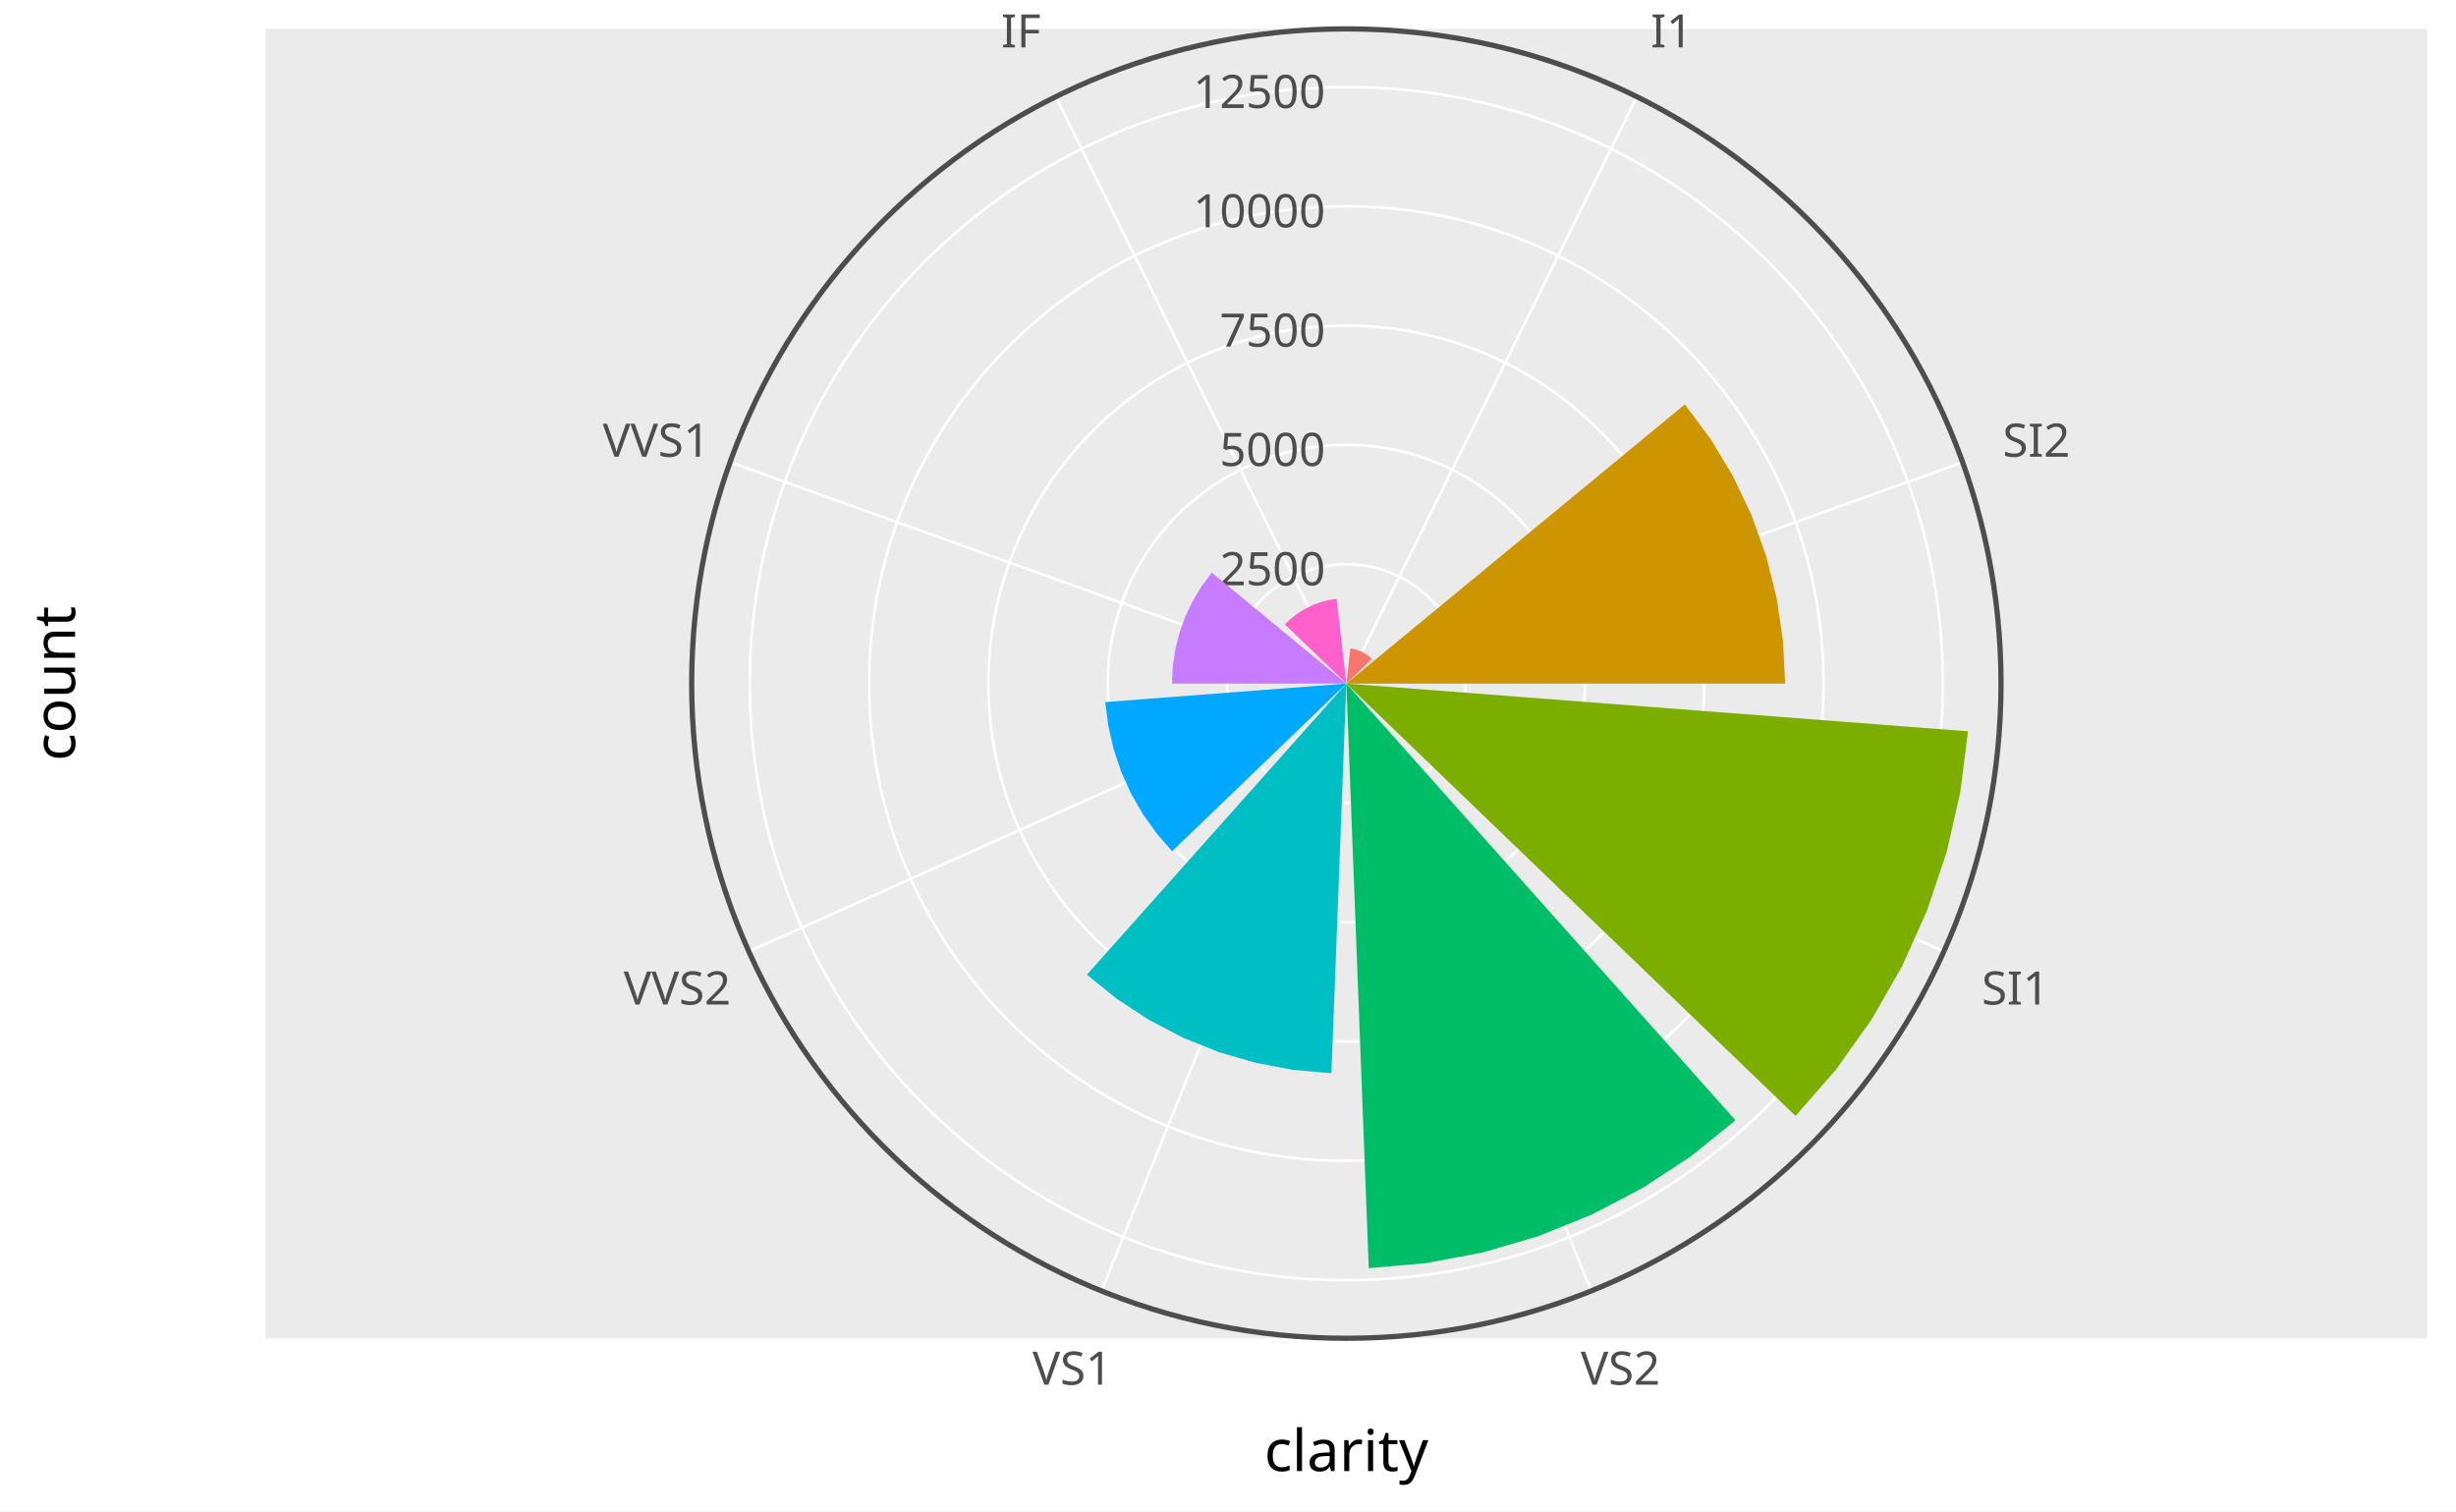
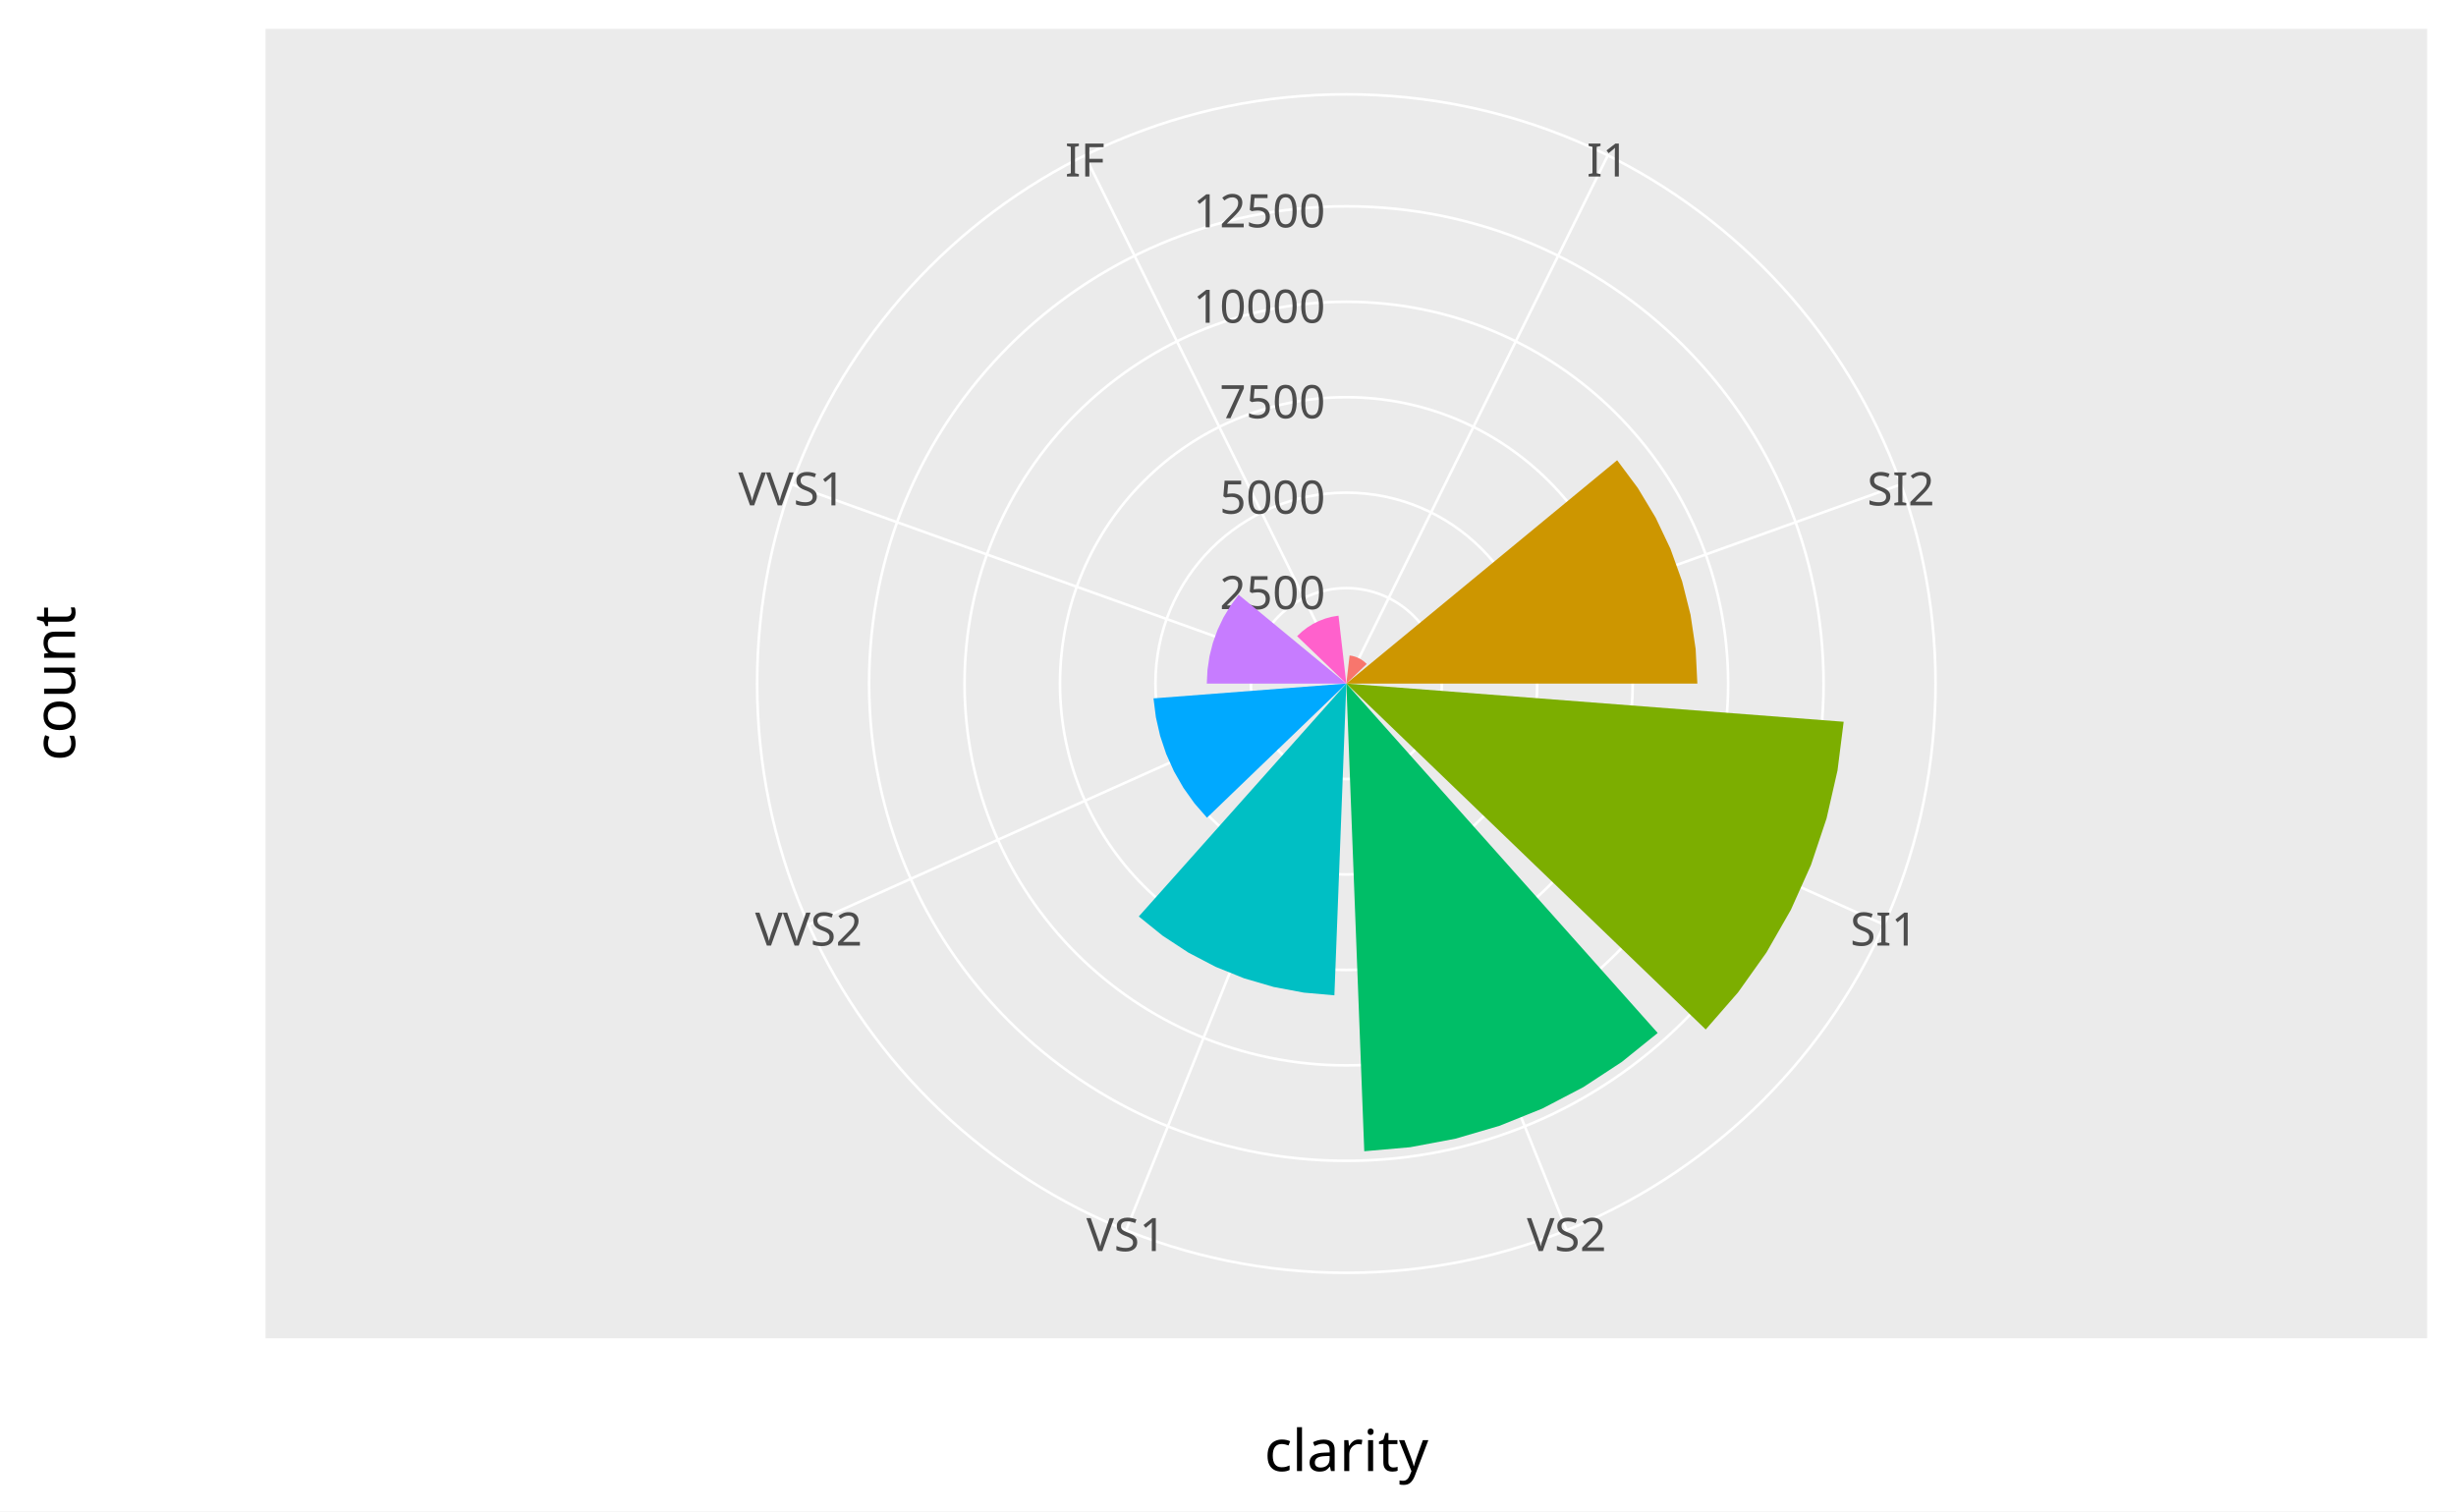
<svg xmlns="http://www.w3.org/2000/svg" width="624" height="384" viewBox="0 0 624 384">
  <rect x="0.0" y="0.0" width="624.0" height="384.0" fill="#ffffff" fill-opacity="1.0" stroke="none" />
  <rect x="67.467" y="7.333" width="549.2" height="332.667" fill="#ebebeb" fill-opacity="1.0" stroke="none" />
  <circle cx="342.067" cy="173.667" r="0.0" fill="#ffffff" fill-opacity="0.0" stroke="#ffffff" stroke-width="0.667" />
-   <circle cx="342.067" cy="173.667" r="30.312" fill="#ffffff" fill-opacity="0.0" stroke="#ffffff" stroke-width="0.667" />
-   <circle cx="342.067" cy="173.667" r="60.625" fill="#ffffff" fill-opacity="0.0" stroke="#ffffff" stroke-width="0.667" />
-   <circle cx="342.067" cy="173.667" r="90.937" fill="#ffffff" fill-opacity="0.0" stroke="#ffffff" stroke-width="0.667" />
+   <circle cx="342.067" cy="173.667" r="24.25" fill="#ffffff" fill-opacity="0.0" stroke="#ffffff" stroke-width="0.667" />
+   <circle cx="342.067" cy="173.667" r="48.5" fill="#ffffff" fill-opacity="0.0" stroke="#ffffff" stroke-width="0.667" />
+   <circle cx="342.067" cy="173.667" r="72.75" fill="#ffffff" fill-opacity="0.0" stroke="#ffffff" stroke-width="0.667" />
+   <circle cx="342.067" cy="173.667" r="97" fill="#ffffff" fill-opacity="0.0" stroke="#ffffff" stroke-width="0.667" />
  <circle cx="342.067" cy="173.667" r="121.25" fill="#ffffff" fill-opacity="0.0" stroke="#ffffff" stroke-width="0.667" />
-   <circle cx="342.067" cy="173.667" r="151.562" fill="#ffffff" fill-opacity="0.0" stroke="#ffffff" stroke-width="0.667" />
-   <line x1="342.067" y1="173.667" x2="415.872" y2="24.604" stroke="#ffffff" stroke-width="0.667" />
-   <line x1="342.067" y1="173.667" x2="498.61" y2="117.443" stroke="#ffffff" stroke-width="0.667" />
-   <line x1="342.067" y1="173.667" x2="493.846" y2="241.708" stroke="#ffffff" stroke-width="0.667" />
-   <line x1="342.067" y1="173.667" x2="404.245" y2="327.941" stroke="#ffffff" stroke-width="0.667" />
-   <line x1="342.067" y1="173.667" x2="279.888" y2="327.941" stroke="#ffffff" stroke-width="0.667" />
-   <line x1="342.067" y1="173.667" x2="190.287" y2="241.708" stroke="#ffffff" stroke-width="0.667" />
-   <line x1="342.067" y1="173.667" x2="185.524" y2="117.443" stroke="#ffffff" stroke-width="0.667" />
-   <line x1="342.067" y1="173.667" x2="268.261" y2="24.604" stroke="#ffffff" stroke-width="0.667" />
-   <circle cx="342.067" cy="173.667" r="166.333" fill="#ffffff" fill-opacity="0.0" stroke="#4d4d4d" stroke-width="1.333" />
-   <text x="336.733" y="148.688" fill="#4d4d4d" font-size="11.733" font-family="sans-serif" text-anchor="end">2500</text>
-   <text x="336.733" y="118.375" fill="#4d4d4d" font-size="11.733" font-family="sans-serif" text-anchor="end">5000</text>
-   <text x="336.733" y="88.063" fill="#4d4d4d" font-size="11.733" font-family="sans-serif" text-anchor="end">7500</text>
-   <text x="336.733" y="57.75" fill="#4d4d4d" font-size="11.733" font-family="sans-serif" text-anchor="end">10000</text>
-   <text x="336.733" y="27.438" fill="#4d4d4d" font-size="11.733" font-family="sans-serif" text-anchor="end">12500</text>
-   <text x="424.729" y="12.05" fill="#4d4d4d" font-size="11.733" font-family="sans-serif" text-anchor="middle">I1</text>
-   <text x="517.395" y="116.03" fill="#4d4d4d" font-size="11.733" font-family="sans-serif" text-anchor="middle">SI2</text>
-   <text x="512.06" y="255.207" fill="#4d4d4d" font-size="11.733" font-family="sans-serif" text-anchor="middle">SI1</text>
-   <text x="411.706" y="351.788" fill="#4d4d4d" font-size="11.733" font-family="sans-serif" text-anchor="middle">VS2</text>
-   <text x="272.427" y="351.788" fill="#4d4d4d" font-size="11.733" font-family="sans-serif" text-anchor="middle">VS1</text>
-   <text x="172.073" y="255.207" fill="#4d4d4d" font-size="11.733" font-family="sans-serif" text-anchor="middle">VVS2</text>
-   <text x="166.739" y="116.03" fill="#4d4d4d" font-size="11.733" font-family="sans-serif" text-anchor="middle">VVS1</text>
-   <text x="259.405" y="12.05" fill="#4d4d4d" font-size="11.733" font-family="sans-serif" text-anchor="middle">IF</text>
+   <line x1="342.067" y1="173.667" x2="408.492" y2="39.511" stroke="#ffffff" stroke-width="0.667" />
+   <line x1="342.067" y1="173.667" x2="482.955" y2="123.066" stroke="#ffffff" stroke-width="0.667" />
+   <line x1="342.067" y1="173.667" x2="478.668" y2="234.904" stroke="#ffffff" stroke-width="0.667" />
+   <line x1="342.067" y1="173.667" x2="398.027" y2="312.514" stroke="#ffffff" stroke-width="0.667" />
+   <line x1="342.067" y1="173.667" x2="286.106" y2="312.514" stroke="#ffffff" stroke-width="0.667" />
+   <line x1="342.067" y1="173.667" x2="205.465" y2="234.904" stroke="#ffffff" stroke-width="0.667" />
+   <line x1="342.067" y1="173.667" x2="201.178" y2="123.066" stroke="#ffffff" stroke-width="0.667" />
+   <line x1="342.067" y1="173.667" x2="275.642" y2="39.511" stroke="#ffffff" stroke-width="0.667" />
+   <circle cx="342.067" cy="173.667" r="149.7" fill="#ffffff" fill-opacity="0.0" stroke="#ffffff" stroke-width="0.667" />
+   <text x="336.733" y="154.75" fill="#4d4d4d" font-size="11.733" font-family="sans-serif" text-anchor="end">2500</text>
+   <text x="336.733" y="130.5" fill="#4d4d4d" font-size="11.733" font-family="sans-serif" text-anchor="end">5000</text>
+   <text x="336.733" y="106.25" fill="#4d4d4d" font-size="11.733" font-family="sans-serif" text-anchor="end">7500</text>
+   <text x="336.733" y="82" fill="#4d4d4d" font-size="11.733" font-family="sans-serif" text-anchor="end">10000</text>
+   <text x="336.733" y="57.75" fill="#4d4d4d" font-size="11.733" font-family="sans-serif" text-anchor="end">12500</text>
+   <text x="408.492" y="44.844" fill="#4d4d4d" font-size="11.733" font-family="sans-serif" text-anchor="middle">I1</text>
+   <text x="482.955" y="128.399" fill="#4d4d4d" font-size="11.733" font-family="sans-serif" text-anchor="middle">SI2</text>
+   <text x="478.668" y="240.238" fill="#4d4d4d" font-size="11.733" font-family="sans-serif" text-anchor="middle">SI1</text>
+   <text x="398.027" y="317.847" fill="#4d4d4d" font-size="11.733" font-family="sans-serif" text-anchor="middle">VS2</text>
+   <text x="286.106" y="317.847" fill="#4d4d4d" font-size="11.733" font-family="sans-serif" text-anchor="middle">VS1</text>
+   <text x="205.465" y="240.238" fill="#4d4d4d" font-size="11.733" font-family="sans-serif" text-anchor="middle">VVS2</text>
+   <text x="201.178" y="128.399" fill="#4d4d4d" font-size="11.733" font-family="sans-serif" text-anchor="middle">VVS1</text>
+   <text x="275.642" y="44.844" fill="#4d4d4d" font-size="11.733" font-family="sans-serif" text-anchor="middle">IF</text>
  <text x="342.067" y="373.733" fill="#000000" font-size="14.667" font-family="sans-serif" text-anchor="middle">clarity</text>
  <text x="19.067" y="173.667" fill="#000000" font-size="14.667" font-family="sans-serif" text-anchor="middle" transform="rotate(-90.0 19.06667 173.6667)">count</text>
-   <path d="M 343.097 164.741 L 343.97 164.886 L 344.824 165.116 L 345.652 165.428 L 346.445 165.821 L 347.195 166.29 L 347.896 166.83 L 348.54 167.436 L 342.067 173.667 L 342.067 173.667 L 342.067 173.667 L 342.067 173.667 L 342.067 173.667 L 342.067 173.667 L 342.067 173.667 L 342.067 173.667 Z" fill="#F8766D" fill-opacity="1.0" stroke="none" />
-   <path d="M 428.07 102.74 L 434.629 111.543 L 440.291 120.949 L 444.999 130.865 L 448.71 141.197 L 451.387 151.844 L 453.003 162.702 L 453.544 173.667 L 342.067 173.667 L 342.067 173.667 L 342.067 173.667 L 342.067 173.667 L 342.067 173.667 L 342.067 173.667 L 342.067 173.667 L 342.067 173.667 Z" fill="#CD9600" fill-opacity="1.0" stroke="none" />
-   <path d="M 500.015 185.793 L 498.056 201.27 L 494.585 216.478 L 489.634 231.272 L 483.253 245.507 L 475.502 259.046 L 466.457 271.756 L 456.206 283.515 L 342.067 173.667 L 342.067 173.667 L 342.067 173.667 L 342.067 173.667 L 342.067 173.667 L 342.067 173.667 L 342.067 173.667 L 342.067 173.667 Z" fill="#7CAE00" fill-opacity="1.0" stroke="none" />
-   <path d="M 440.953 284.625 L 429.559 293.813 L 417.318 301.836 L 404.347 308.616 L 390.771 314.088 L 376.724 318.197 L 362.34 320.905 L 347.76 322.185 L 342.067 173.667 L 342.067 173.667 L 342.067 173.667 L 342.067 173.667 L 342.067 173.667 L 342.067 173.667 L 342.067 173.667 L 342.067 173.667 Z" fill="#00BE67" fill-opacity="1.0" stroke="none" />
-   <path d="M 338.272 272.667 L 328.553 271.814 L 318.965 270.009 L 309.601 267.269 L 300.552 263.622 L 291.905 259.103 L 283.745 253.755 L 276.151 247.63 L 342.067 173.667 L 342.067 173.667 L 342.067 173.667 L 342.067 173.667 L 342.067 173.667 L 342.067 173.667 L 342.067 173.667 L 342.067 173.667 Z" fill="#00BFC4" fill-opacity="1.0" stroke="none" />
-   <path d="M 297.809 216.261 L 293.834 211.701 L 290.327 206.773 L 287.321 201.523 L 284.847 196.003 L 282.927 190.267 L 281.581 184.37 L 280.822 178.369 L 342.067 173.667 L 342.067 173.667 L 342.067 173.667 L 342.067 173.667 L 342.067 173.667 L 342.067 173.667 L 342.067 173.667 L 342.067 173.667 Z" fill="#00A9FF" fill-opacity="1.0" stroke="none" />
-   <path d="M 297.75 173.667 L 297.965 169.308 L 298.607 164.991 L 299.671 160.759 L 301.147 156.651 L 303.019 152.709 L 305.269 148.97 L 307.877 145.47 L 342.067 173.667 L 342.067 173.667 L 342.067 173.667 L 342.067 173.667 L 342.067 173.667 L 342.067 173.667 L 342.067 173.667 L 342.067 173.667 Z" fill="#C77CFF" fill-opacity="1.0" stroke="none" />
-   <path d="M 326.429 158.617 L 327.985 157.151 L 329.677 155.847 L 331.49 154.714 L 333.406 153.766 L 335.405 153.011 L 337.469 152.456 L 339.578 152.106 L 342.067 173.667 L 342.067 173.667 L 342.067 173.667 L 342.067 173.667 L 342.067 173.667 L 342.067 173.667 L 342.067 173.667 L 342.067 173.667 Z" fill="#FF61CC" fill-opacity="1.0" stroke="none" />
+   <clipPath id="clip0">
+     <polygon points="342.067,40.6 346.711,40.681 351.349,40.924 355.976,41.329 360.586,41.895 365.173,42.622 369.733,43.508 374.258,44.553 378.745,45.755 383.187,47.113 387.578,48.625 391.914,50.289 396.19,52.104 400.399,54.067 404.538,56.176 408.6,58.428 412.581,60.82 416.477,63.349 420.281,66.013 423.991,68.809 427.6,71.732 431.106,74.779 434.503,77.947 437.787,81.231 440.954,84.628 444.002,88.133 446.925,91.743 449.72,95.452 452.384,99.257 454.914,103.152 457.306,107.133 459.558,111.196 461.666,115.334 463.629,119.544 465.444,123.819 467.108,128.155 468.621,132.547 469.979,136.989 471.181,141.475 472.226,146.001 473.112,150.56 473.838,155.147 474.404,159.757 474.809,164.384 475.052,169.023 475.133,173.667 475.052,178.311 474.809,182.949 474.404,187.576 473.838,192.186 473.112,196.773 472.226,201.333 471.181,205.858 469.979,210.345 468.621,214.787 467.108,219.178 465.444,223.514 463.629,227.79 461.666,231.999 459.558,236.138 457.306,240.2 454.914,244.181 452.384,248.077 449.72,251.881 446.925,255.591 444.002,259.2 440.954,262.706 437.787,266.103 434.503,269.387 431.106,272.554 427.6,275.602 423.991,278.525 420.281,281.32 416.477,283.984 412.581,286.514 408.6,288.906 404.538,291.158 400.399,293.266 396.19,295.229 391.914,297.044 387.578,298.708 383.187,300.221 378.745,301.579 374.258,302.781 369.733,303.826 365.173,304.712 360.586,305.438 355.976,306.004 351.349,306.409 346.711,306.652 342.067,306.733 337.423,306.652 332.784,306.409 328.157,306.004 323.547,305.438 318.96,304.712 314.401,303.826 309.875,302.781 305.389,301.579 300.947,300.221 296.555,298.708 292.219,297.044 287.944,295.229 283.734,293.266 279.596,291.158 275.533,288.906 271.552,286.514 267.657,283.984 263.852,281.32 260.143,278.525 256.533,275.602 253.028,272.554 249.631,269.387 246.347,266.103 243.179,262.706 240.132,259.2 237.209,255.591 234.413,251.881 231.749,248.077 229.22,244.181 226.828,240.2 224.576,236.138 222.467,231.999 220.504,227.79 218.689,223.514 217.025,219.178 215.513,214.787 214.155,210.345 212.953,205.858 211.908,201.333 211.022,196.773 210.295,192.186 209.729,187.576 209.324,182.949 209.081,178.311 209.0,173.667 209.081,169.023 209.324,164.384 209.729,159.757 210.295,155.147 211.022,150.56 211.908,146.001 212.953,141.475 214.155,136.989 215.513,132.547 217.025,128.155 218.689,123.819 220.504,119.544 222.467,115.334 224.576,111.196 226.828,107.133 229.22,103.152 231.749,99.257 234.413,95.452 237.209,91.743 240.132,88.133 243.179,84.628 246.347,81.231 249.631,77.947 253.028,74.779 256.533,71.732 260.143,68.809 263.852,66.013 267.657,63.349 271.552,60.82 275.533,58.428 279.596,56.176 283.734,54.067 287.944,52.104 292.219,50.289 296.555,48.625 300.947,47.113 305.389,45.755 309.875,44.553 314.401,43.508 318.96,42.622 323.547,41.895 328.157,41.329 332.784,40.924 337.423,40.681" />
+   </clipPath>
+   <g clip-path="url(#clip0)">
+     <path d="M 342.891 166.526 L 343.589 166.642 L 344.273 166.826 L 344.935 167.076 L 345.569 167.39 L 346.17 167.765 L 346.73 168.197 L 347.246 168.682 L 342.067 173.667 L 342.067 173.667 L 342.067 173.667 L 342.067 173.667 L 342.067 173.667 L 342.067 173.667 L 342.067 173.667 L 342.067 173.667 Z" fill="#F8766D" fill-opacity="1.0" stroke="none" />
+     <path d="M 410.869 116.926 L 416.117 123.968 L 420.646 131.492 L 424.413 139.426 L 427.381 147.691 L 429.523 156.208 L 430.816 164.895 L 431.248 173.667 L 342.067 173.667 L 342.067 173.667 L 342.067 173.667 L 342.067 173.667 L 342.067 173.667 L 342.067 173.667 L 342.067 173.667 L 342.067 173.667 Z" fill="#CD9600" fill-opacity="1.0" stroke="none" />
+     <path d="M 468.425 183.368 L 466.858 195.749 L 464.081 207.916 L 460.121 219.751 L 455.016 231.139 L 448.815 241.97 L 441.579 252.138 L 433.378 261.545 L 342.067 173.667 L 342.067 173.667 L 342.067 173.667 L 342.067 173.667 L 342.067 173.667 L 342.067 173.667 L 342.067 173.667 L 342.067 173.667 Z" fill="#7CAE00" fill-opacity="1.0" stroke="none" />
+     <path d="M 421.175 262.434 L 412.061 269.784 L 402.268 276.202 L 391.891 281.627 L 381.03 286.004 L 369.792 289.291 L 358.285 291.458 L 346.621 292.482 L 342.067 173.667 L 342.067 173.667 L 342.067 173.667 L 342.067 173.667 L 342.067 173.667 L 342.067 173.667 L 342.067 173.667 L 342.067 173.667 Z" fill="#00BE67" fill-opacity="1.0" stroke="none" />
+     <path d="M 339.031 252.867 L 331.256 252.184 L 323.585 250.74 L 316.094 248.549 L 308.855 245.631 L 301.938 242.016 L 295.41 237.737 L 289.334 232.837 L 342.067 173.667 L 342.067 173.667 L 342.067 173.667 L 342.067 173.667 L 342.067 173.667 L 342.067 173.667 L 342.067 173.667 L 342.067 173.667 Z" fill="#00BFC4" fill-opacity="1.0" stroke="none" />
+     <path d="M 306.66 207.742 L 303.48 204.094 L 300.675 200.151 L 298.27 195.952 L 296.291 191.536 L 294.755 186.947 L 293.678 182.229 L 293.071 177.428 L 342.067 173.667 L 342.067 173.667 L 342.067 173.667 L 342.067 173.667 L 342.067 173.667 L 342.067 173.667 L 342.067 173.667 L 342.067 173.667 Z" fill="#00A9FF" fill-opacity="1.0" stroke="none" />
+     <path d="M 306.613 173.667 L 306.785 170.18 L 307.299 166.726 L 308.15 163.34 L 309.331 160.054 L 310.828 156.901 L 312.629 153.909 L 314.715 151.11 L 342.067 173.667 L 342.067 173.667 L 342.067 173.667 L 342.067 173.667 L 342.067 173.667 L 342.067 173.667 L 342.067 173.667 L 342.067 173.667 Z" fill="#C77CFF" fill-opacity="1.0" stroke="none" />
+     <path d="M 329.556 161.627 L 330.801 160.455 L 332.155 159.411 L 333.606 158.505 L 335.138 157.746 L 336.737 157.142 L 338.389 156.698 L 340.075 156.418 L 342.067 173.667 L 342.067 173.667 L 342.067 173.667 L 342.067 173.667 L 342.067 173.667 L 342.067 173.667 L 342.067 173.667 L 342.067 173.667 Z" fill="#FF61CC" fill-opacity="1.0" stroke="none" />
+   </g>
</svg>
